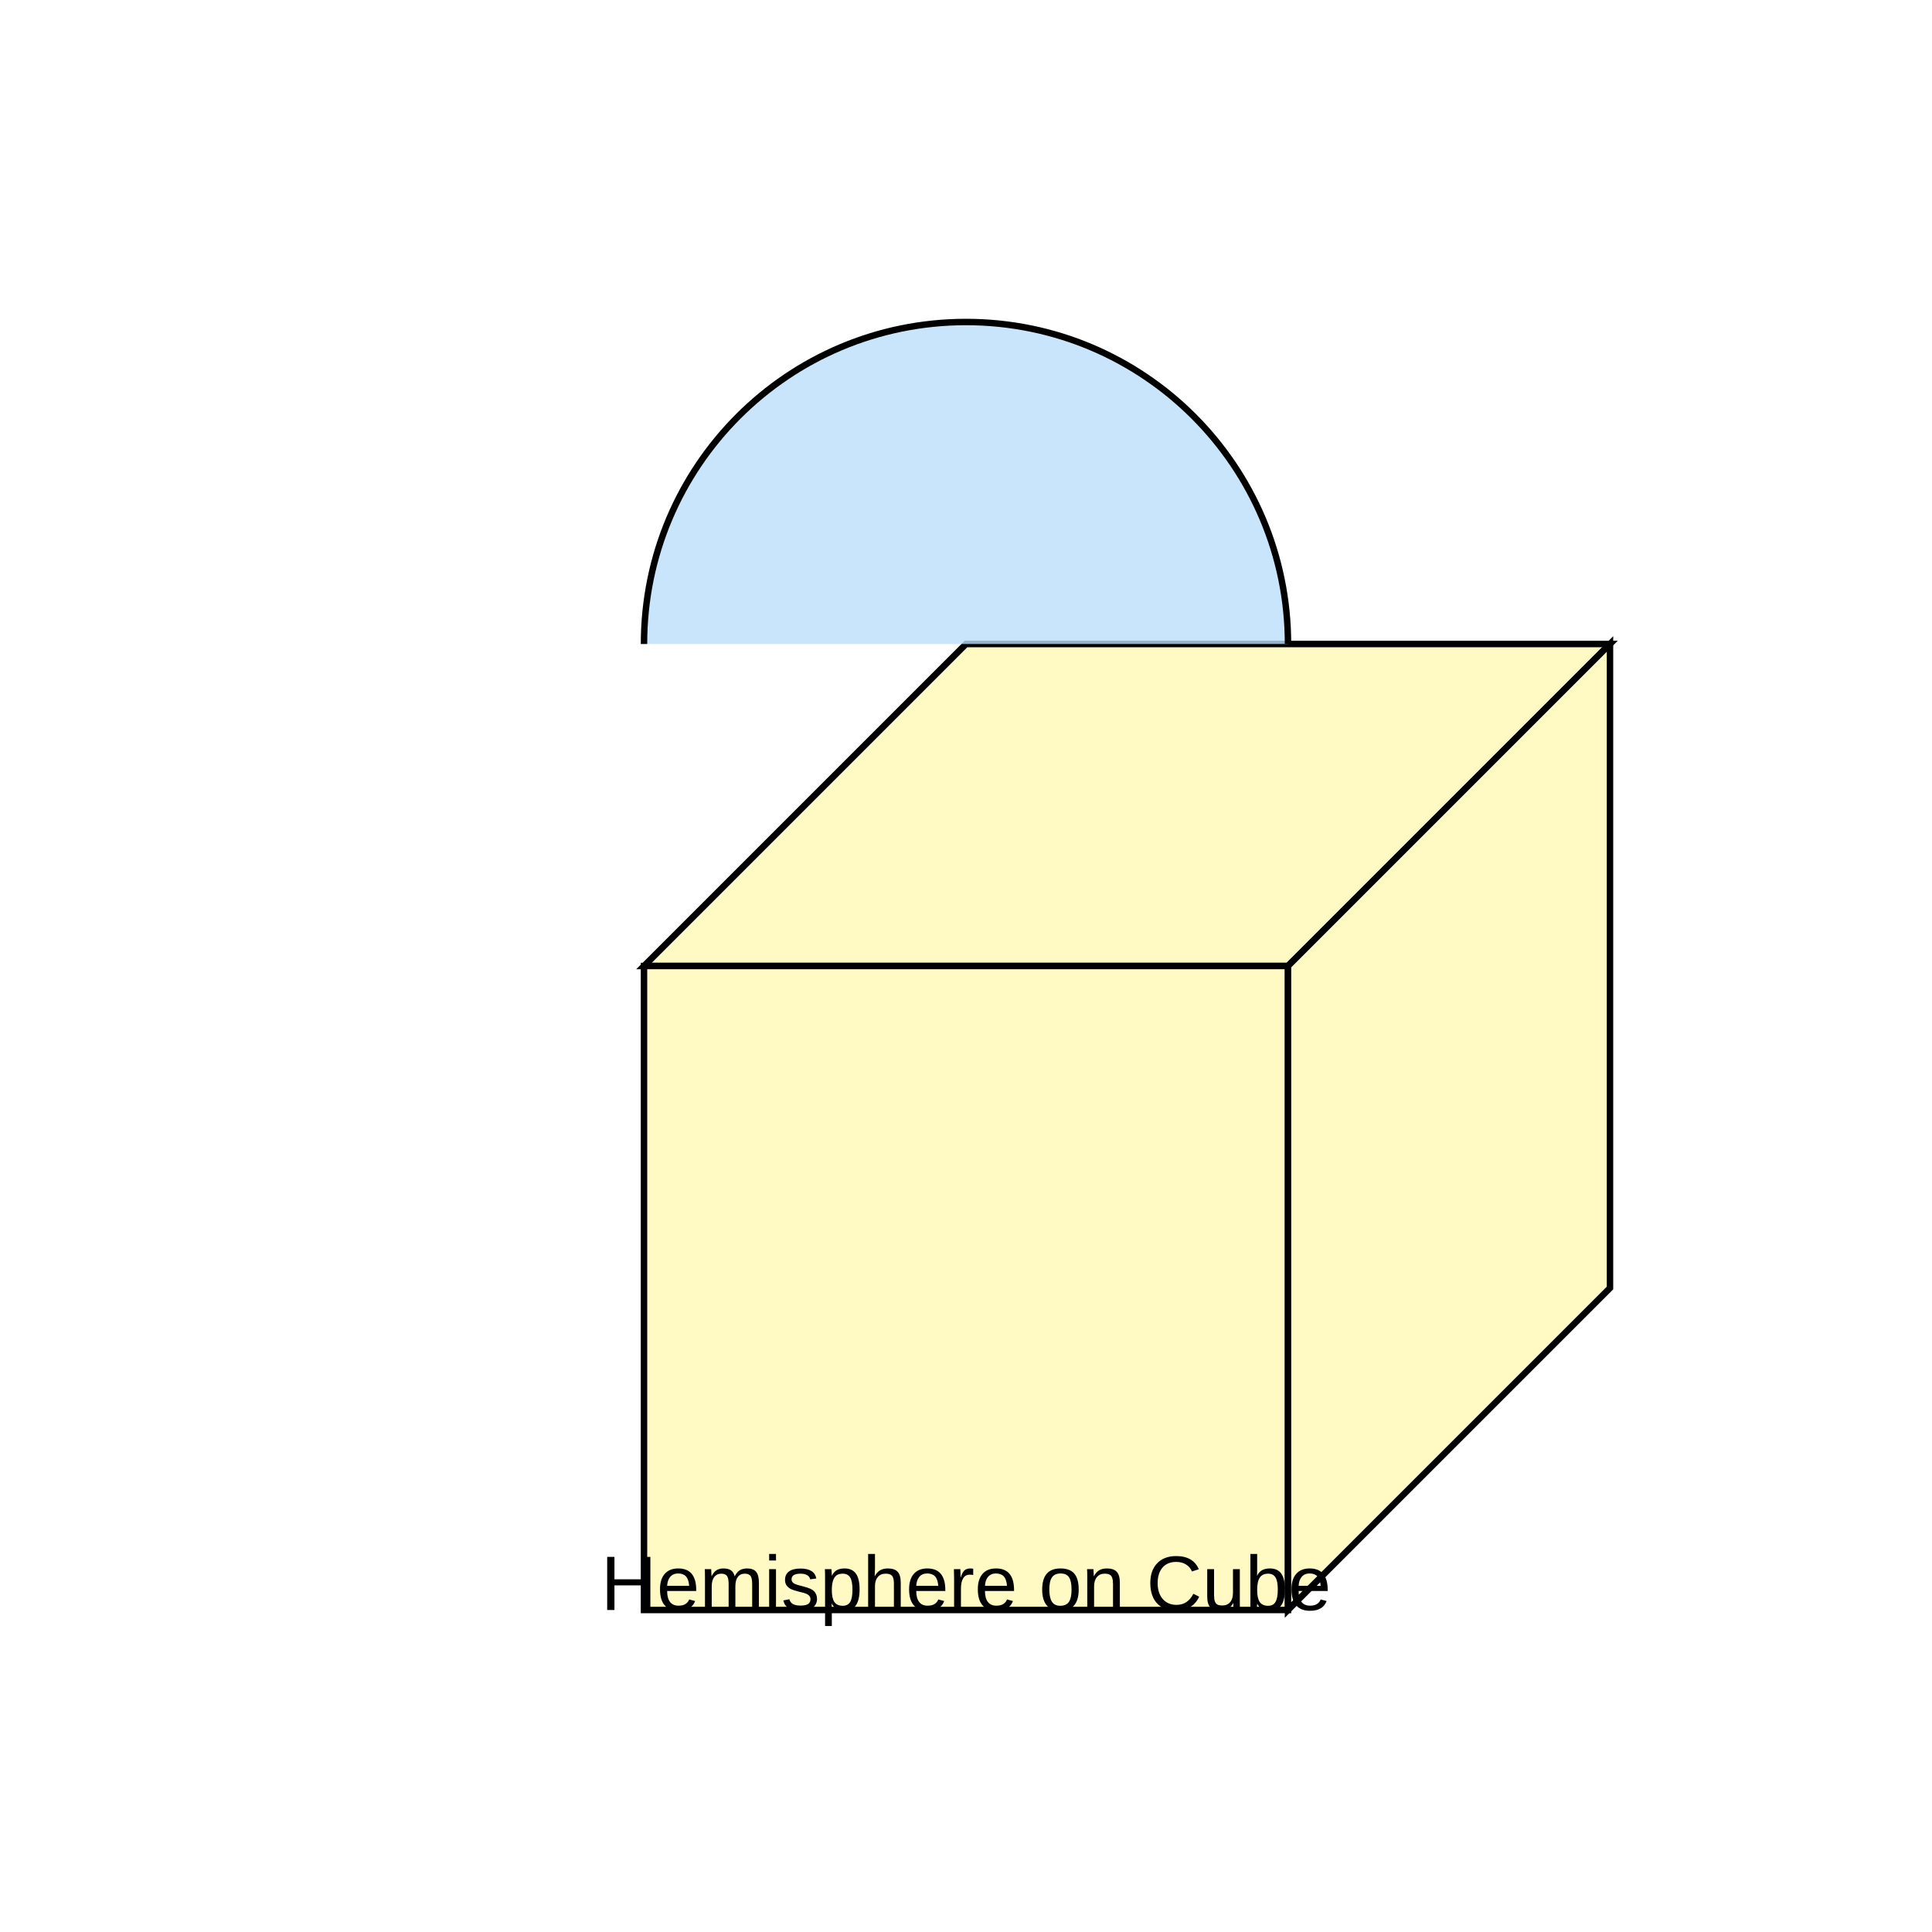
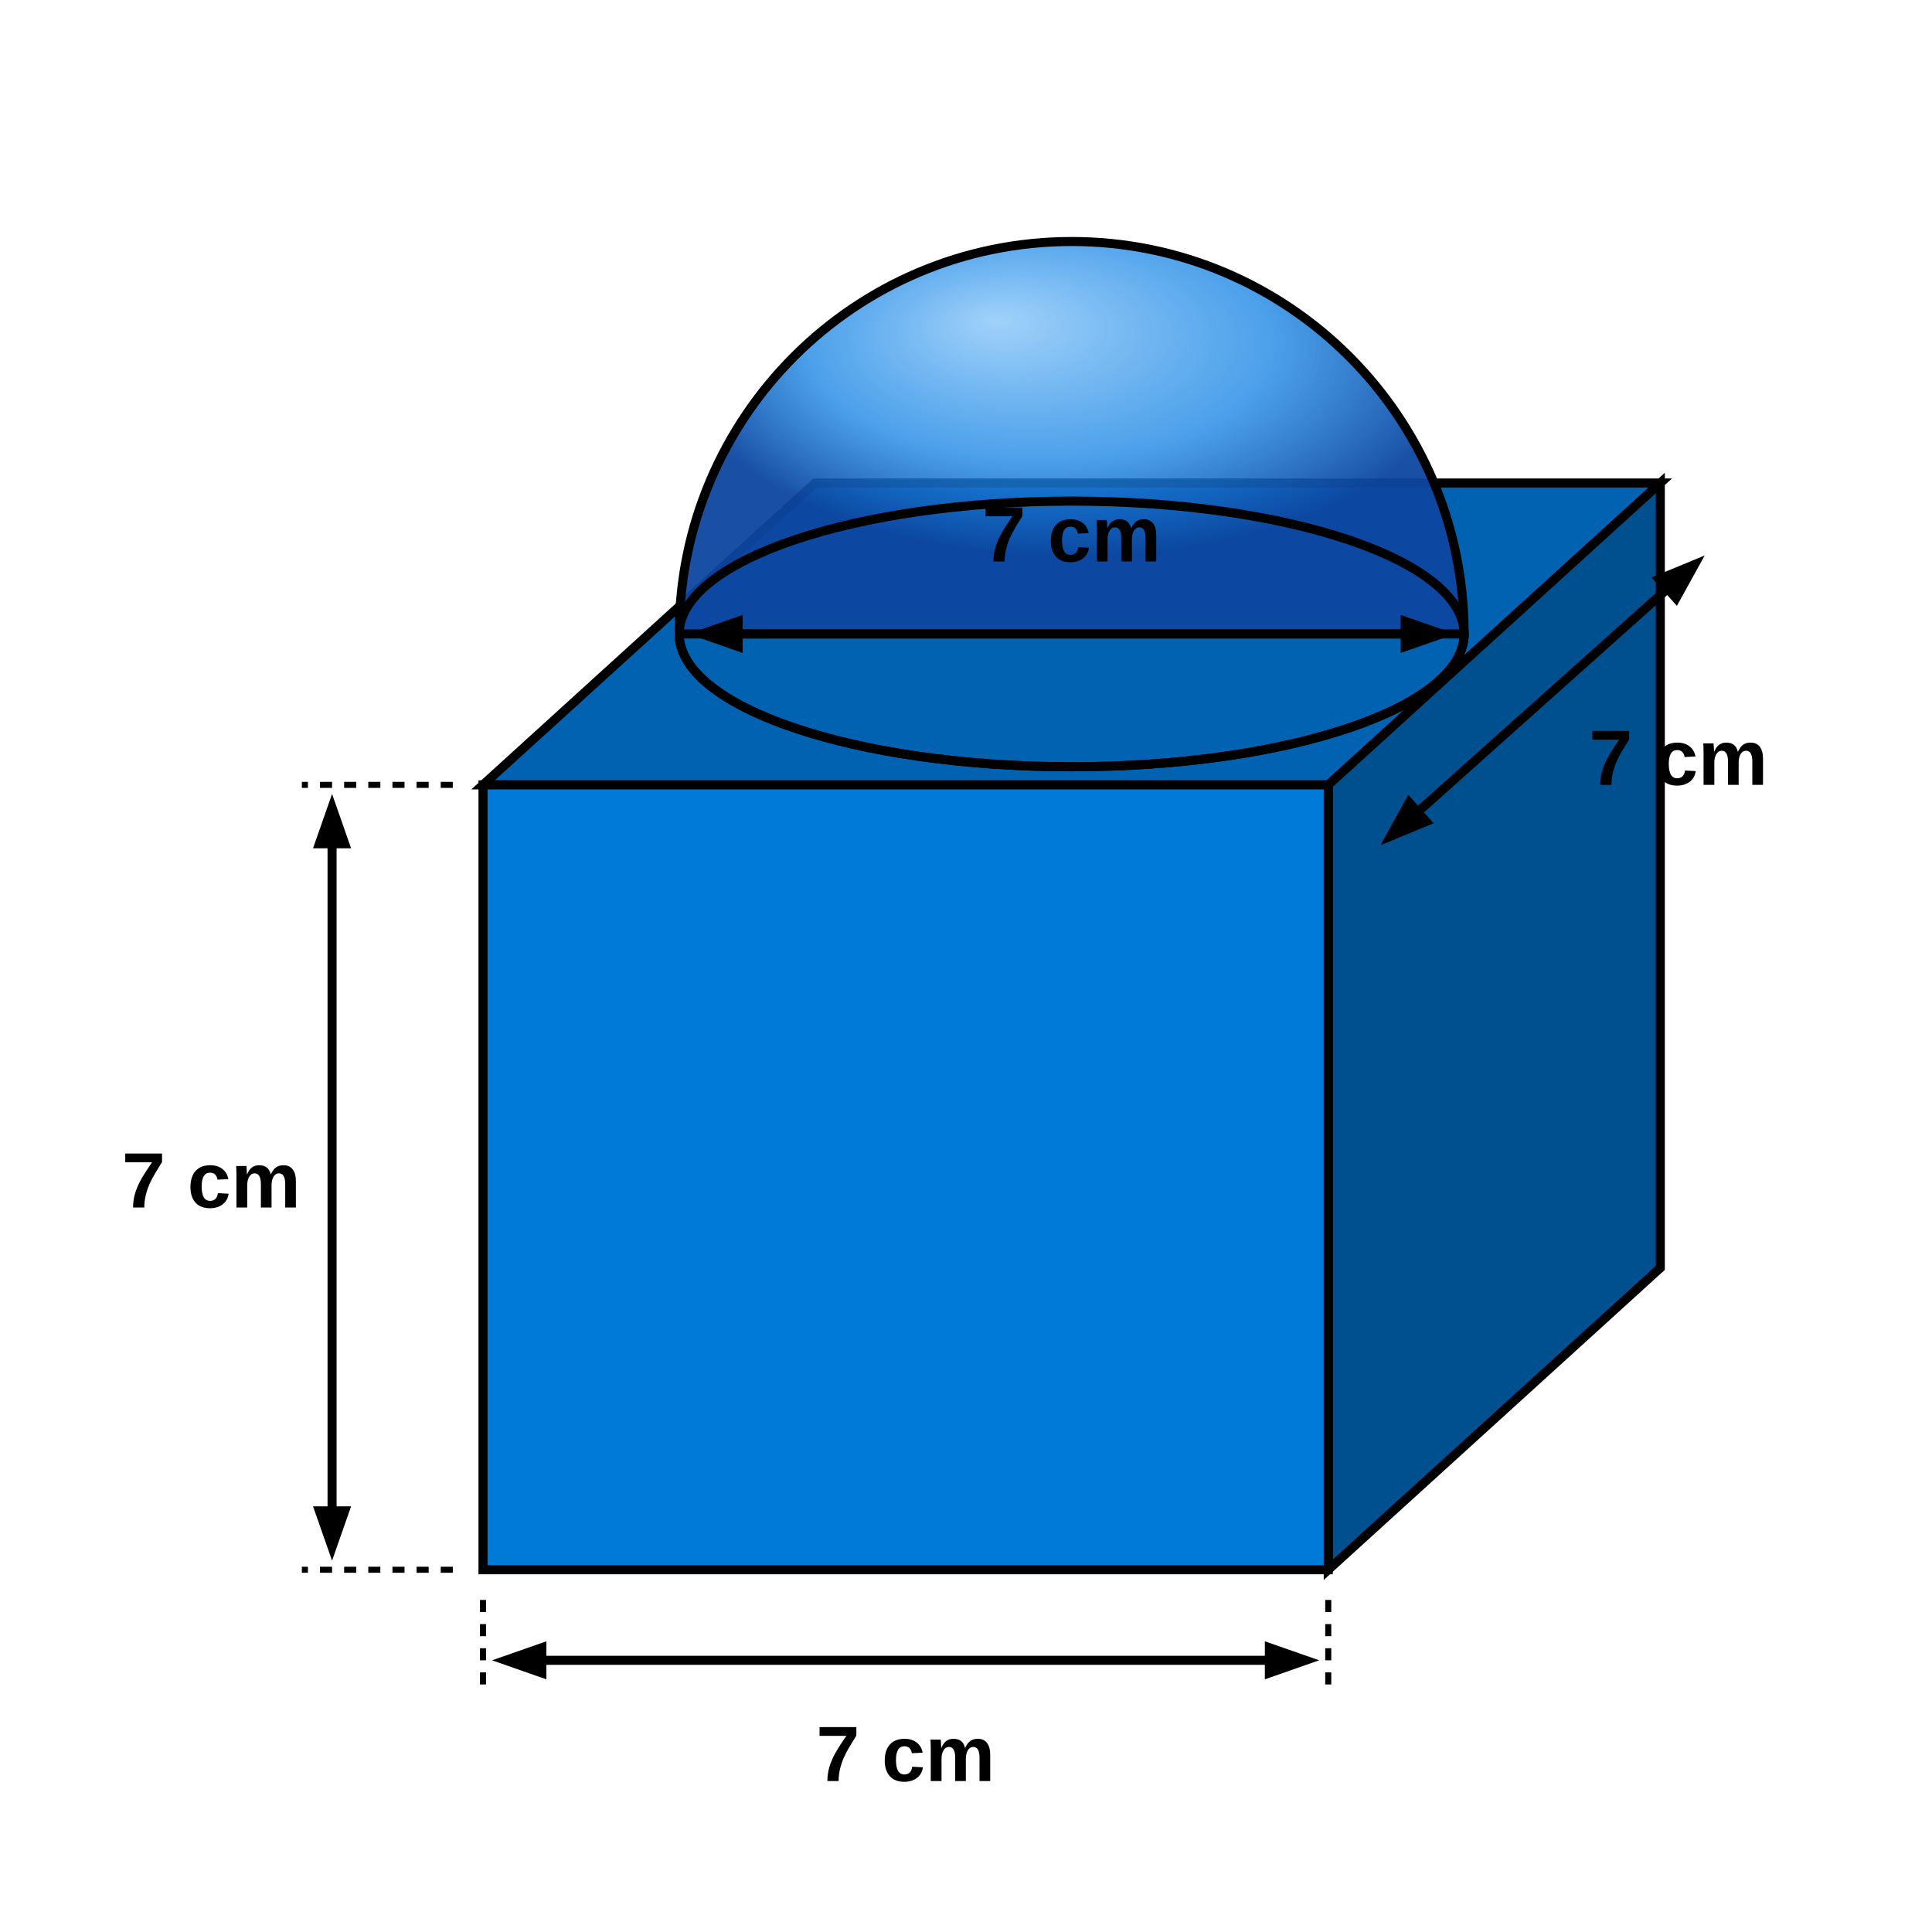
- <svg xmlns="http://www.w3.org/2000/svg" viewBox="0 0 300 300" width="300" height="300" style="background-color:white; border:1px solid #ddd;">
-   <path d="M 100 150.0 L 150.0 100 L 250.0 100 L 200 150.0 Z" fill="#fff9c4" stroke="black" stroke-width="1" />
-   <rect x="100" y="150.0" width="100" height="100" fill="#fff9c4" stroke="black" stroke-width="1" />
-   <path d="M 200 150.0 L 250.0 100 L 250.0 200 L 200 250.0 Z" fill="#fff9c4" stroke="black" stroke-width="1" />
-   <path d="M 100 100 A 50 50 0 0 1 200 100" fill="#bbdefb" stroke="black" fill-opacity="0.8" />
-   <text x="150" y="250" font-family="Arial" font-size="12" fill="black" text-anchor="middle">Hemisphere on Cube</text>
+ <svg xmlns="http://www.w3.org/2000/svg" viewBox="0 0 320 320" width="320" height="320" style="background-color:white; border:1px solid #ddd;">
+   <defs>
+     <marker id="arrow" viewBox="0 0 10 10" refX="5" refY="5" markerWidth="6" markerHeight="6" orient="auto-start-reverse">
+       <path d="M 0 1.5 L 10 5 L 0 8.5 z" fill="black" />
+     </marker>
+     <radialGradient id="hemiGrad" cx="50%" cy="30%" r="50%" fx="40%" fy="20%">
+       <stop offset="0%" stop-color="#90caf9" stop-opacity="0.85" />
+       <stop offset="60%" stop-color="#1e88e5" stop-opacity="0.8" />
+       <stop offset="100%" stop-color="#0d47a1" stop-opacity="0.95" />
+     </radialGradient>
+   </defs>
+   <path d="M 80 130 L 135 80 L 275 80 L 220 130 Z" fill="#0062b0" stroke="black" stroke-width="1.5" />
+   <path d="M 220 130 L 275 80 L 275 210 L 220 260 Z" fill="#00508f" stroke="black" stroke-width="1.5" />
+   <path d="M 80 130 L 220 130 L 220 260 L 80 260 Z" fill="#007ad9" stroke="black" stroke-width="1.5" />
+   <ellipse cx="177.5" cy="105" rx="65" ry="22" fill="none" stroke="black" stroke-width="1.5" />
+   <path d="M 112.5 105 A 65 65 0 0 1 242.5 105 Z" fill="url(#hemiGrad)" stroke="black" stroke-width="1.5" />
+   <ellipse cx="177.5" cy="105" rx="65" ry="22" fill="none" stroke="black" stroke-width="1.5" />
+   <line x1="75" y1="130" x2="50" y2="130" stroke="black" stroke-width="1" stroke-dasharray="2" />
+   <line x1="75" y1="260" x2="50" y2="260" stroke="black" stroke-width="1" stroke-dasharray="2" />
+   <line x1="80" y1="265" x2="80" y2="280" stroke="black" stroke-width="1" stroke-dasharray="2" />
+   <line x1="220" y1="265" x2="220" y2="280" stroke="black" stroke-width="1" stroke-dasharray="2" />
+   <line x1="55" y1="136" x2="55" y2="254" stroke="black" stroke-width="1.5" marker-start="url(#arrow)" marker-end="url(#arrow)" />
+   <text x="35" y="200" font-family="Arial" font-size="13" font-weight="bold" fill="black" text-anchor="middle">7 cm</text>
+   <line x1="86" y1="275" x2="214" y2="275" stroke="black" stroke-width="1.5" marker-start="url(#arrow)" marker-end="url(#arrow)" />
+   <text x="150" y="295" font-family="Arial" font-size="13" font-weight="bold" fill="black" text-anchor="middle">7 cm</text>
+   <line x1="232" y1="137" x2="279" y2="95" stroke="black" stroke-width="1.5" marker-start="url(#arrow)" marker-end="url(#arrow)" />
+   <text x="278" y="130" font-family="Arial" font-size="13" font-weight="bold" fill="black" text-anchor="middle">7 cm</text>
+   <line x1="118.5" y1="105" x2="236.5" y2="105" stroke="black" stroke-width="1.5" marker-start="url(#arrow)" marker-end="url(#arrow)" />
+   <text x="177.5" y="93" font-family="Arial" font-size="13" font-weight="bold" fill="black" text-anchor="middle">7 cm</text>
</svg>
